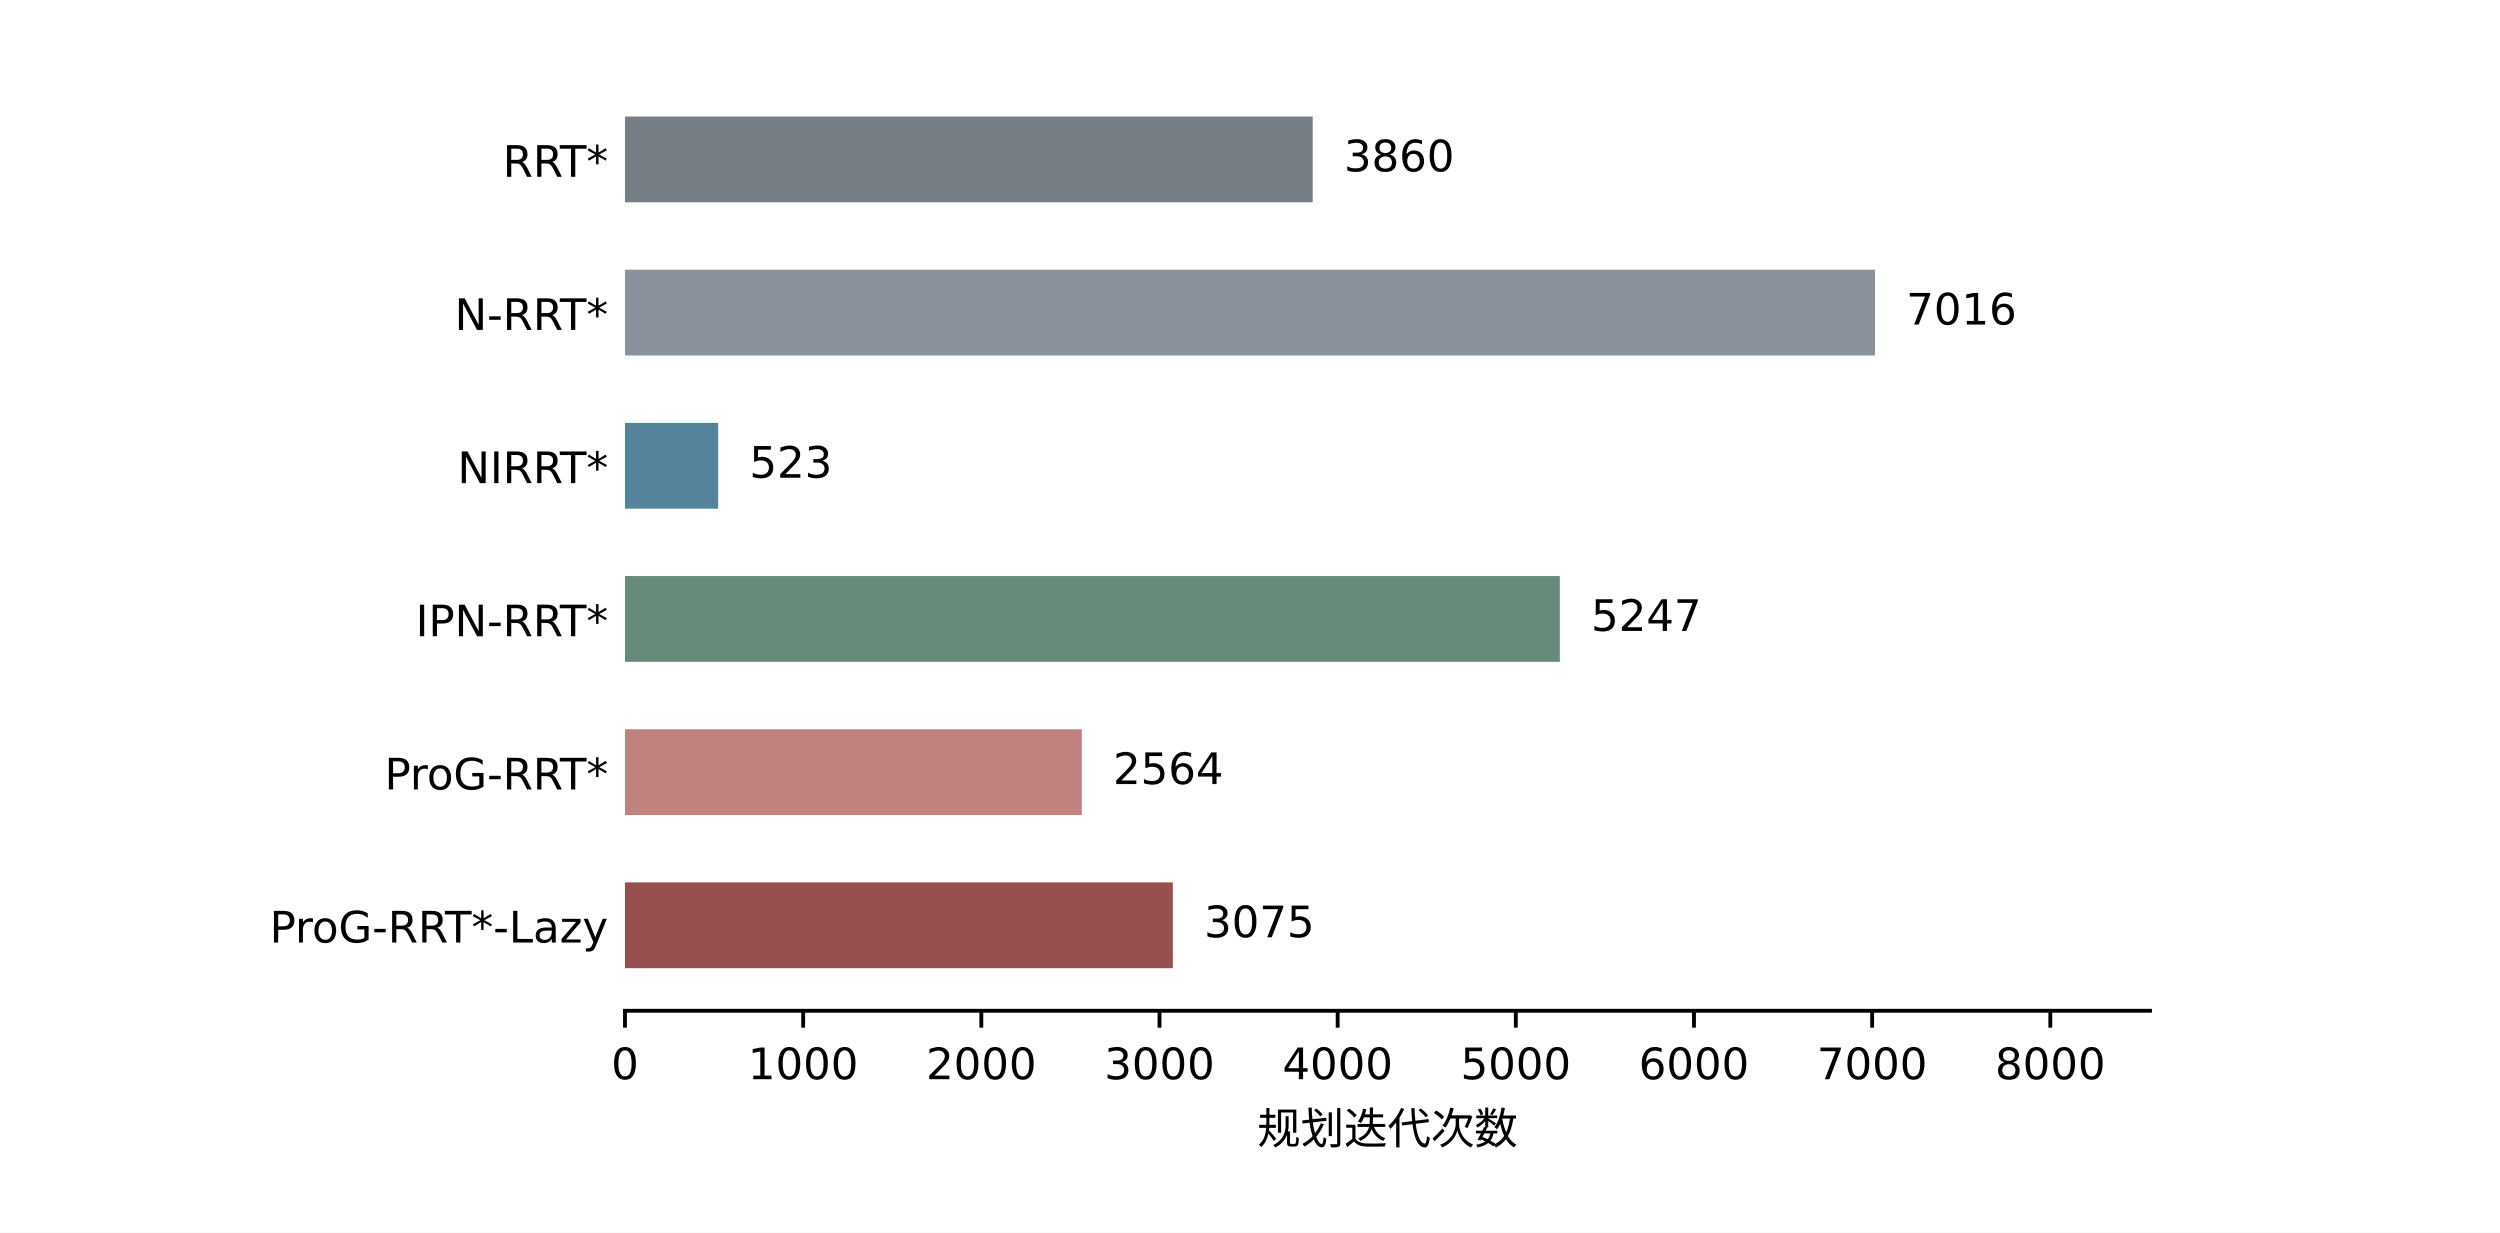
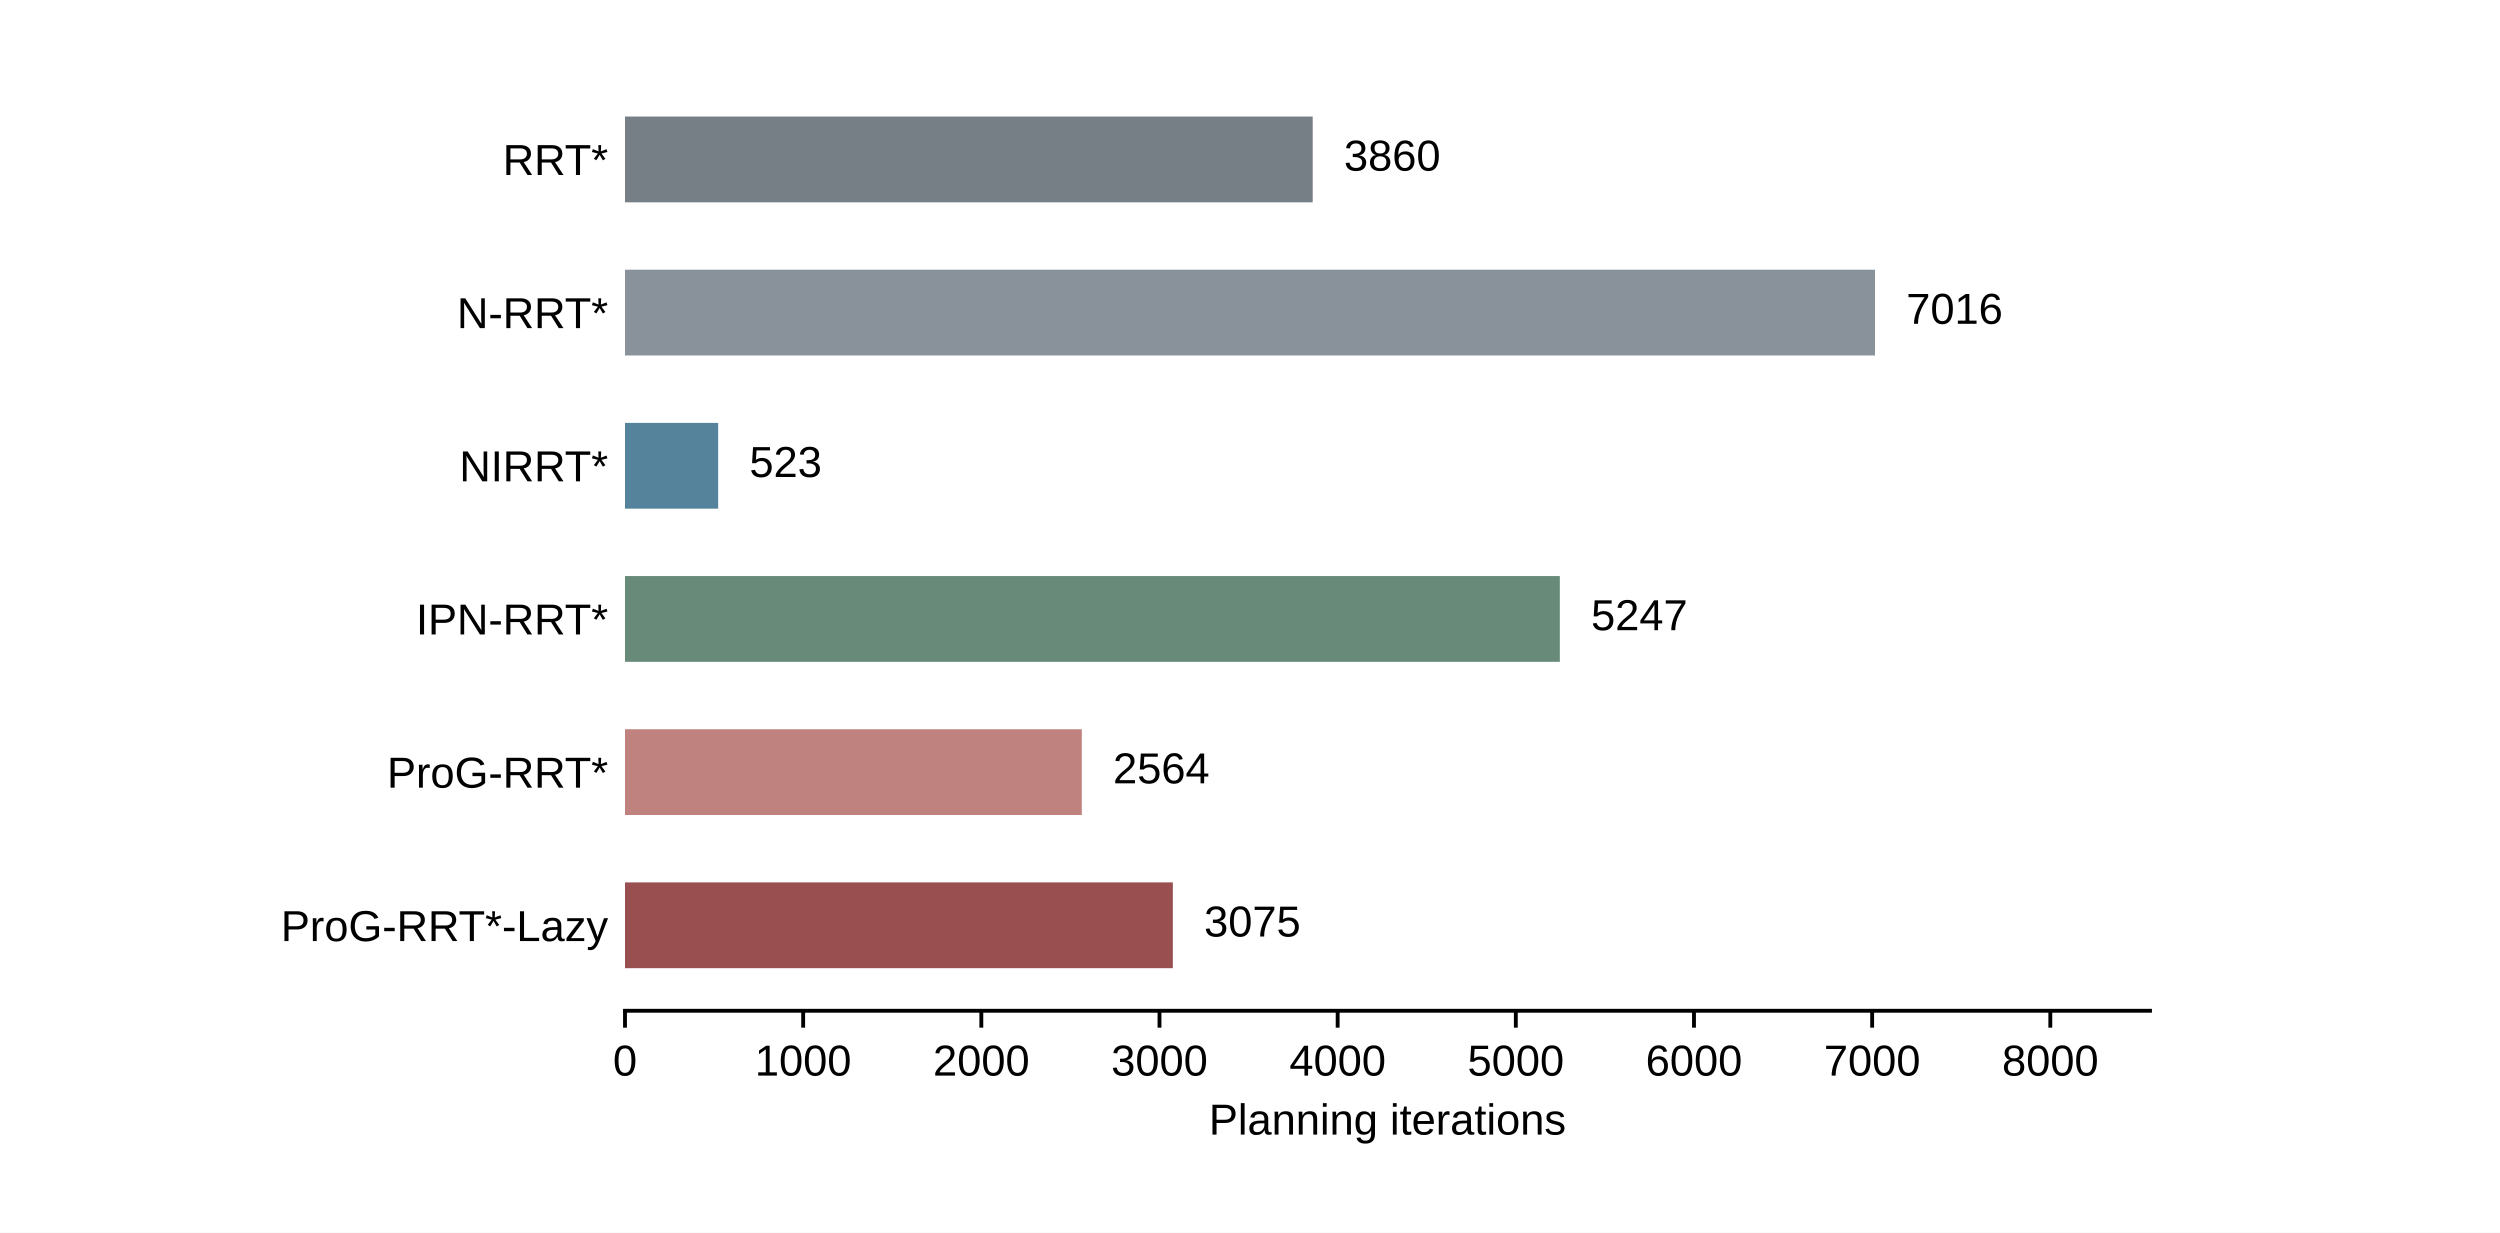
<svg xmlns="http://www.w3.org/2000/svg" xmlns:xlink="http://www.w3.org/1999/xlink" width="518.4pt" height="255.6pt" viewBox="0 0 518.4 255.6" version="1.1">
  <defs>
    <style type="text/css">*{stroke-linejoin: round; stroke-linecap: butt}</style>
  </defs>
  <g id="figure_1">
    <g id="patch_1">
      <path d="M 0 255.6  L 518.4 255.6  L 518.4 0  L 0 0  z " style="fill: #ffffff" />
    </g>
    <g id="axes_1">
      <g id="patch_2">
        <path d="M 129.6 209.592  L 445.824 209.592  L 445.824 15.336  L 129.6 15.336  z " style="fill: #ffffff" />
      </g>
      <g id="patch_3">
-         <path d="M 129.6 24.166  L 272.204 24.166  L 272.204 41.953  L 129.6 41.953  z " clip-path="url(#p5894c556f0)" style="fill: #777f86" />
+         <path d="M 129.6 24.166  L 272.204 24.166  L 272.204 41.953  L 129.6 41.953  z " clip-path="url(#pd54b9d5f84)" style="fill: #777f86" />
      </g>
      <g id="patch_4">
-         <path d="M 129.6 55.928  L 388.8 55.928  L 388.8 73.714  L 129.6 73.714  z " clip-path="url(#p5894c556f0)" style="fill: #89929b" />
+         <path d="M 129.6 55.928  L 388.8 55.928  L 388.8 73.714  L 129.6 73.714  z " clip-path="url(#pd54b9d5f84)" style="fill: #89929b" />
      </g>
      <g id="patch_5">
-         <path d="M 129.6 87.69  L 148.922 87.69  L 148.922 105.476  L 129.6 105.476  z " clip-path="url(#p5894c556f0)" style="fill: #54839b" />
+         <path d="M 129.6 87.69  L 148.922 87.69  L 148.922 105.476  L 129.6 105.476  z " clip-path="url(#pd54b9d5f84)" style="fill: #54839b" />
      </g>
      <g id="patch_6">
-         <path d="M 129.6 119.452  L 323.446 119.452  L 323.446 137.238  L 129.6 137.238  z " clip-path="url(#p5894c556f0)" style="fill: #678a79" />
+         <path d="M 129.6 119.452  L 323.446 119.452  L 323.446 137.238  L 129.6 137.238  z " clip-path="url(#pd54b9d5f84)" style="fill: #678a79" />
      </g>
      <g id="patch_7">
-         <path d="M 129.6 151.214  L 224.325 151.214  L 224.325 169  L 129.6 169  z " clip-path="url(#p5894c556f0)" style="fill: #bf827f" />
+         <path d="M 129.6 151.214  L 224.325 151.214  L 224.325 169  L 129.6 169  z " clip-path="url(#pd54b9d5f84)" style="fill: #bf827f" />
      </g>
      <g id="patch_8">
-         <path d="M 129.6 182.975  L 243.203 182.975  L 243.203 200.762  L 129.6 200.762  z " clip-path="url(#p5894c556f0)" style="fill: #994f50" />
+         <path d="M 129.6 182.975  L 243.203 182.975  L 243.203 200.762  L 129.6 200.762  z " clip-path="url(#pd54b9d5f84)" style="fill: #994f50" />
      </g>
      <g id="matplotlib.axis_1">
        <g id="xtick_1">
          <g id="line2d_1">
            <defs>
-               <path id="ma51f91b4d1" d="M 0 0  L 0 3.5  " style="stroke: #000000; stroke-width: 0.8" />
+               <path id="m632bcc7045" d="M 0 0  L 0 3.5  " style="stroke: #000000; stroke-width: 0.8" />
            </defs>
            <g>
-               <use xlink:href="#ma51f91b4d1" x="129.6" y="209.592" style="stroke: #000000; stroke-width: 0.8" />
+               <use xlink:href="#m632bcc7045" x="129.6" y="209.592" style="stroke: #000000; stroke-width: 0.8" />
            </g>
          </g>
          <g id="text_1">
-             <text style="font: 9px 'Microsoft YaHei', 'DejaVu Sans', sans-serif; text-anchor: middle" x="129.6" y="223.786" transform="rotate(-0 129.6 223.7864)">0</text>
+             <text style="font: 9px 'Arial', 'DejaVu Sans', sans-serif; text-anchor: middle" x="129.6" y="223.034" transform="rotate(-0 129.6 223.034)">0</text>
          </g>
        </g>
        <g id="xtick_2">
          <g id="line2d_2">
            <g>
-               <use xlink:href="#ma51f91b4d1" x="166.544" y="209.592" style="stroke: #000000; stroke-width: 0.8" />
+               <use xlink:href="#m632bcc7045" x="166.544" y="209.592" style="stroke: #000000; stroke-width: 0.8" />
            </g>
          </g>
          <g id="text_2">
-             <text style="font: 9px 'Microsoft YaHei', 'DejaVu Sans', sans-serif; text-anchor: middle" x="166.544" y="223.786" transform="rotate(-0 166.5441 223.7864)">1000</text>
+             <text style="font: 9px 'Arial', 'DejaVu Sans', sans-serif; text-anchor: middle" x="166.544" y="223.034" transform="rotate(-0 166.5441 223.034)">1000</text>
          </g>
        </g>
        <g id="xtick_3">
          <g id="line2d_3">
            <g>
-               <use xlink:href="#ma51f91b4d1" x="203.488" y="209.592" style="stroke: #000000; stroke-width: 0.8" />
+               <use xlink:href="#m632bcc7045" x="203.488" y="209.592" style="stroke: #000000; stroke-width: 0.8" />
            </g>
          </g>
          <g id="text_3">
-             <text style="font: 9px 'Microsoft YaHei', 'DejaVu Sans', sans-serif; text-anchor: middle" x="203.488" y="223.786" transform="rotate(-0 203.4883 223.7864)">2000</text>
+             <text style="font: 9px 'Arial', 'DejaVu Sans', sans-serif; text-anchor: middle" x="203.488" y="223.034" transform="rotate(-0 203.4883 223.034)">2000</text>
          </g>
        </g>
        <g id="xtick_4">
          <g id="line2d_4">
            <g>
-               <use xlink:href="#ma51f91b4d1" x="240.432" y="209.592" style="stroke: #000000; stroke-width: 0.8" />
+               <use xlink:href="#m632bcc7045" x="240.432" y="209.592" style="stroke: #000000; stroke-width: 0.8" />
            </g>
          </g>
          <g id="text_4">
-             <text style="font: 9px 'Microsoft YaHei', 'DejaVu Sans', sans-serif; text-anchor: middle" x="240.432" y="223.786" transform="rotate(-0 240.4324 223.7864)">3000</text>
+             <text style="font: 9px 'Arial', 'DejaVu Sans', sans-serif; text-anchor: middle" x="240.432" y="223.034" transform="rotate(-0 240.4324 223.034)">3000</text>
          </g>
        </g>
        <g id="xtick_5">
          <g id="line2d_5">
            <g>
-               <use xlink:href="#ma51f91b4d1" x="277.377" y="209.592" style="stroke: #000000; stroke-width: 0.8" />
+               <use xlink:href="#m632bcc7045" x="277.377" y="209.592" style="stroke: #000000; stroke-width: 0.8" />
            </g>
          </g>
          <g id="text_5">
-             <text style="font: 9px 'Microsoft YaHei', 'DejaVu Sans', sans-serif; text-anchor: middle" x="277.377" y="223.786" transform="rotate(-0 277.3765 223.7864)">4000</text>
+             <text style="font: 9px 'Arial', 'DejaVu Sans', sans-serif; text-anchor: middle" x="277.377" y="223.034" transform="rotate(-0 277.3765 223.034)">4000</text>
          </g>
        </g>
        <g id="xtick_6">
          <g id="line2d_6">
            <g>
-               <use xlink:href="#ma51f91b4d1" x="314.321" y="209.592" style="stroke: #000000; stroke-width: 0.8" />
+               <use xlink:href="#m632bcc7045" x="314.321" y="209.592" style="stroke: #000000; stroke-width: 0.8" />
            </g>
          </g>
          <g id="text_6">
-             <text style="font: 9px 'Microsoft YaHei', 'DejaVu Sans', sans-serif; text-anchor: middle" x="314.321" y="223.786" transform="rotate(-0 314.3206 223.7864)">5000</text>
+             <text style="font: 9px 'Arial', 'DejaVu Sans', sans-serif; text-anchor: middle" x="314.321" y="223.034" transform="rotate(-0 314.3206 223.034)">5000</text>
          </g>
        </g>
        <g id="xtick_7">
          <g id="line2d_7">
            <g>
-               <use xlink:href="#ma51f91b4d1" x="351.265" y="209.592" style="stroke: #000000; stroke-width: 0.8" />
+               <use xlink:href="#m632bcc7045" x="351.265" y="209.592" style="stroke: #000000; stroke-width: 0.8" />
            </g>
          </g>
          <g id="text_7">
-             <text style="font: 9px 'Microsoft YaHei', 'DejaVu Sans', sans-serif; text-anchor: middle" x="351.265" y="223.786" transform="rotate(-0 351.2648 223.7864)">6000</text>
+             <text style="font: 9px 'Arial', 'DejaVu Sans', sans-serif; text-anchor: middle" x="351.265" y="223.034" transform="rotate(-0 351.2648 223.034)">6000</text>
          </g>
        </g>
        <g id="xtick_8">
          <g id="line2d_8">
            <g>
-               <use xlink:href="#ma51f91b4d1" x="388.209" y="209.592" style="stroke: #000000; stroke-width: 0.8" />
+               <use xlink:href="#m632bcc7045" x="388.209" y="209.592" style="stroke: #000000; stroke-width: 0.8" />
            </g>
          </g>
          <g id="text_8">
-             <text style="font: 9px 'Microsoft YaHei', 'DejaVu Sans', sans-serif; text-anchor: middle" x="388.209" y="223.786" transform="rotate(-0 388.2089 223.7864)">7000</text>
+             <text style="font: 9px 'Arial', 'DejaVu Sans', sans-serif; text-anchor: middle" x="388.209" y="223.034" transform="rotate(-0 388.2089 223.034)">7000</text>
          </g>
        </g>
        <g id="xtick_9">
          <g id="line2d_9">
            <g>
-               <use xlink:href="#ma51f91b4d1" x="425.153" y="209.592" style="stroke: #000000; stroke-width: 0.8" />
+               <use xlink:href="#m632bcc7045" x="425.153" y="209.592" style="stroke: #000000; stroke-width: 0.8" />
            </g>
          </g>
          <g id="text_9">
-             <text style="font: 9px 'Microsoft YaHei', 'DejaVu Sans', sans-serif; text-anchor: middle" x="425.153" y="223.786" transform="rotate(-0 425.153 223.7864)">8000</text>
+             <text style="font: 9px 'Arial', 'DejaVu Sans', sans-serif; text-anchor: middle" x="425.153" y="223.034" transform="rotate(-0 425.153 223.034)">8000</text>
          </g>
        </g>
        <g id="text_10">
-           <text style="font: 9px 'Microsoft YaHei', 'DejaVu Sans', sans-serif; text-anchor: middle" x="287.712" y="237.218" transform="rotate(-0 287.712 237.2181)">规划迭代次数</text>
+           <text style="font: 9px 'Arial', 'DejaVu Sans', sans-serif; text-anchor: middle" x="287.712" y="235.265" transform="rotate(-0 287.712 235.2648)">Planning iterations</text>
        </g>
      </g>
      <g id="matplotlib.axis_2">
        <g id="ytick_1">
          <g id="line2d_10" />
          <g id="text_11">
-             <text style="font: 9px 'Microsoft YaHei', 'DejaVu Sans', sans-serif; text-anchor: end" x="126.1" y="36.656" transform="rotate(-0 126.1 36.65635)">RRT*</text>
+             <text style="font: 9px 'Arial', 'DejaVu Sans', sans-serif; text-anchor: end" x="126.1" y="36.28" transform="rotate(-0 126.1 36.28018)">RRT*</text>
          </g>
        </g>
        <g id="ytick_2">
          <g id="line2d_11" />
          <g id="text_12">
-             <text style="font: 9px 'Microsoft YaHei', 'DejaVu Sans', sans-serif; text-anchor: end" x="126.1" y="68.418" transform="rotate(-0 126.1 68.41828)">N-RRT*</text>
+             <text style="font: 9px 'Arial', 'DejaVu Sans', sans-serif; text-anchor: end" x="126.1" y="68.042" transform="rotate(-0 126.1 68.04211)">N-RRT*</text>
          </g>
        </g>
        <g id="ytick_3">
          <g id="line2d_12" />
          <g id="text_13">
-             <text style="font: 9px 'Microsoft YaHei', 'DejaVu Sans', sans-serif; text-anchor: end" x="126.1" y="100.18" transform="rotate(-0 126.1 100.1802)">NIRRT*</text>
+             <text style="font: 9px 'Arial', 'DejaVu Sans', sans-serif; text-anchor: end" x="126.1" y="99.804" transform="rotate(-0 126.1 99.80405)">NIRRT*</text>
          </g>
        </g>
        <g id="ytick_4">
          <g id="line2d_13" />
          <g id="text_14">
-             <text style="font: 9px 'Microsoft YaHei', 'DejaVu Sans', sans-serif; text-anchor: end" x="126.1" y="131.942" transform="rotate(-0 126.1 131.9422)">IPN-RRT*</text>
+             <text style="font: 9px 'Arial', 'DejaVu Sans', sans-serif; text-anchor: end" x="126.1" y="131.566" transform="rotate(-0 126.1 131.566)">IPN-RRT*</text>
          </g>
        </g>
        <g id="ytick_5">
          <g id="line2d_14" />
          <g id="text_15">
-             <text style="font: 9px 'Microsoft YaHei', 'DejaVu Sans', sans-serif; text-anchor: end" x="126.1" y="163.704" transform="rotate(-0 126.1 163.7041)">ProG-RRT*</text>
+             <text style="font: 9px 'Arial', 'DejaVu Sans', sans-serif; text-anchor: end" x="126.1" y="163.328" transform="rotate(-0 126.1 163.3279)">ProG-RRT*</text>
          </g>
        </g>
        <g id="ytick_6">
          <g id="line2d_15" />
          <g id="text_16">
-             <text style="font: 9px 'Microsoft YaHei', 'DejaVu Sans', sans-serif; text-anchor: end" x="126.1" y="195.44" transform="rotate(-0 126.1 195.44)">ProG-RRT*-Lazy</text>
+             <text style="font: 9px 'Arial', 'DejaVu Sans', sans-serif; text-anchor: end" x="126.1" y="195.145" transform="rotate(-0 126.1 195.1447)">ProG-RRT*-Lazy</text>
          </g>
        </g>
      </g>
      <g id="patch_9">
        <path d="M 129.6 209.592  L 445.824 209.592  " style="fill: none; stroke: #000000; stroke-width: 0.8; stroke-linejoin: miter; stroke-linecap: square" />
      </g>
      <g id="text_17">
-         <text style="font: 9px 'Microsoft YaHei', 'DejaVu Sans', sans-serif; text-anchor: start" x="278.684" y="35.538" transform="rotate(-0 278.6843 35.53768)">3860</text>
+         <text style="font: 9px 'Arial', 'DejaVu Sans', sans-serif; text-anchor: start" x="278.684" y="35.386" transform="rotate(-0 278.6843 35.3858)">3860</text>
      </g>
      <g id="text_18">
-         <text style="font: 9px 'Microsoft YaHei', 'DejaVu Sans', sans-serif; text-anchor: start" x="395.28" y="67.3" transform="rotate(-0 395.28 67.29961)">7016</text>
+         <text style="font: 9px 'Arial', 'DejaVu Sans', sans-serif; text-anchor: start" x="395.28" y="67.148" transform="rotate(-0 395.28 67.14774)">7016</text>
      </g>
      <g id="text_19">
-         <text style="font: 9px 'Microsoft YaHei', 'DejaVu Sans', sans-serif; text-anchor: start" x="155.402" y="99.062" transform="rotate(-0 155.4018 99.06155)">523</text>
+         <text style="font: 9px 'Arial', 'DejaVu Sans', sans-serif; text-anchor: start" x="155.402" y="98.91" transform="rotate(-0 155.4018 98.90967)">523</text>
      </g>
      <g id="text_20">
-         <text style="font: 9px 'Microsoft YaHei', 'DejaVu Sans', sans-serif; text-anchor: start" x="329.926" y="130.823" transform="rotate(-0 329.9258 130.8235)">5247</text>
+         <text style="font: 9px 'Arial', 'DejaVu Sans', sans-serif; text-anchor: start" x="329.926" y="130.672" transform="rotate(-0 329.9258 130.6716)">5247</text>
      </g>
      <g id="text_21">
-         <text style="font: 9px 'Microsoft YaHei', 'DejaVu Sans', sans-serif; text-anchor: start" x="230.805" y="162.585" transform="rotate(-0 230.8047 162.5854)">2564</text>
+         <text style="font: 9px 'Arial', 'DejaVu Sans', sans-serif; text-anchor: start" x="230.805" y="162.434" transform="rotate(-0 230.8047 162.4335)">2564</text>
      </g>
      <g id="text_22">
-         <text style="font: 9px 'Microsoft YaHei', 'DejaVu Sans', sans-serif; text-anchor: start" x="249.683" y="194.347" transform="rotate(-0 249.6832 194.3474)">3075</text>
+         <text style="font: 9px 'Arial', 'DejaVu Sans', sans-serif; text-anchor: start" x="249.683" y="194.195" transform="rotate(-0 249.6832 194.1955)">3075</text>
      </g>
    </g>
  </g>
  <defs>
-     <clipPath id="p5894c556f0">
+     <clipPath id="pd54b9d5f84">
      <rect x="129.6" y="15.336" width="316.224" height="194.256" />
    </clipPath>
  </defs>
</svg>
